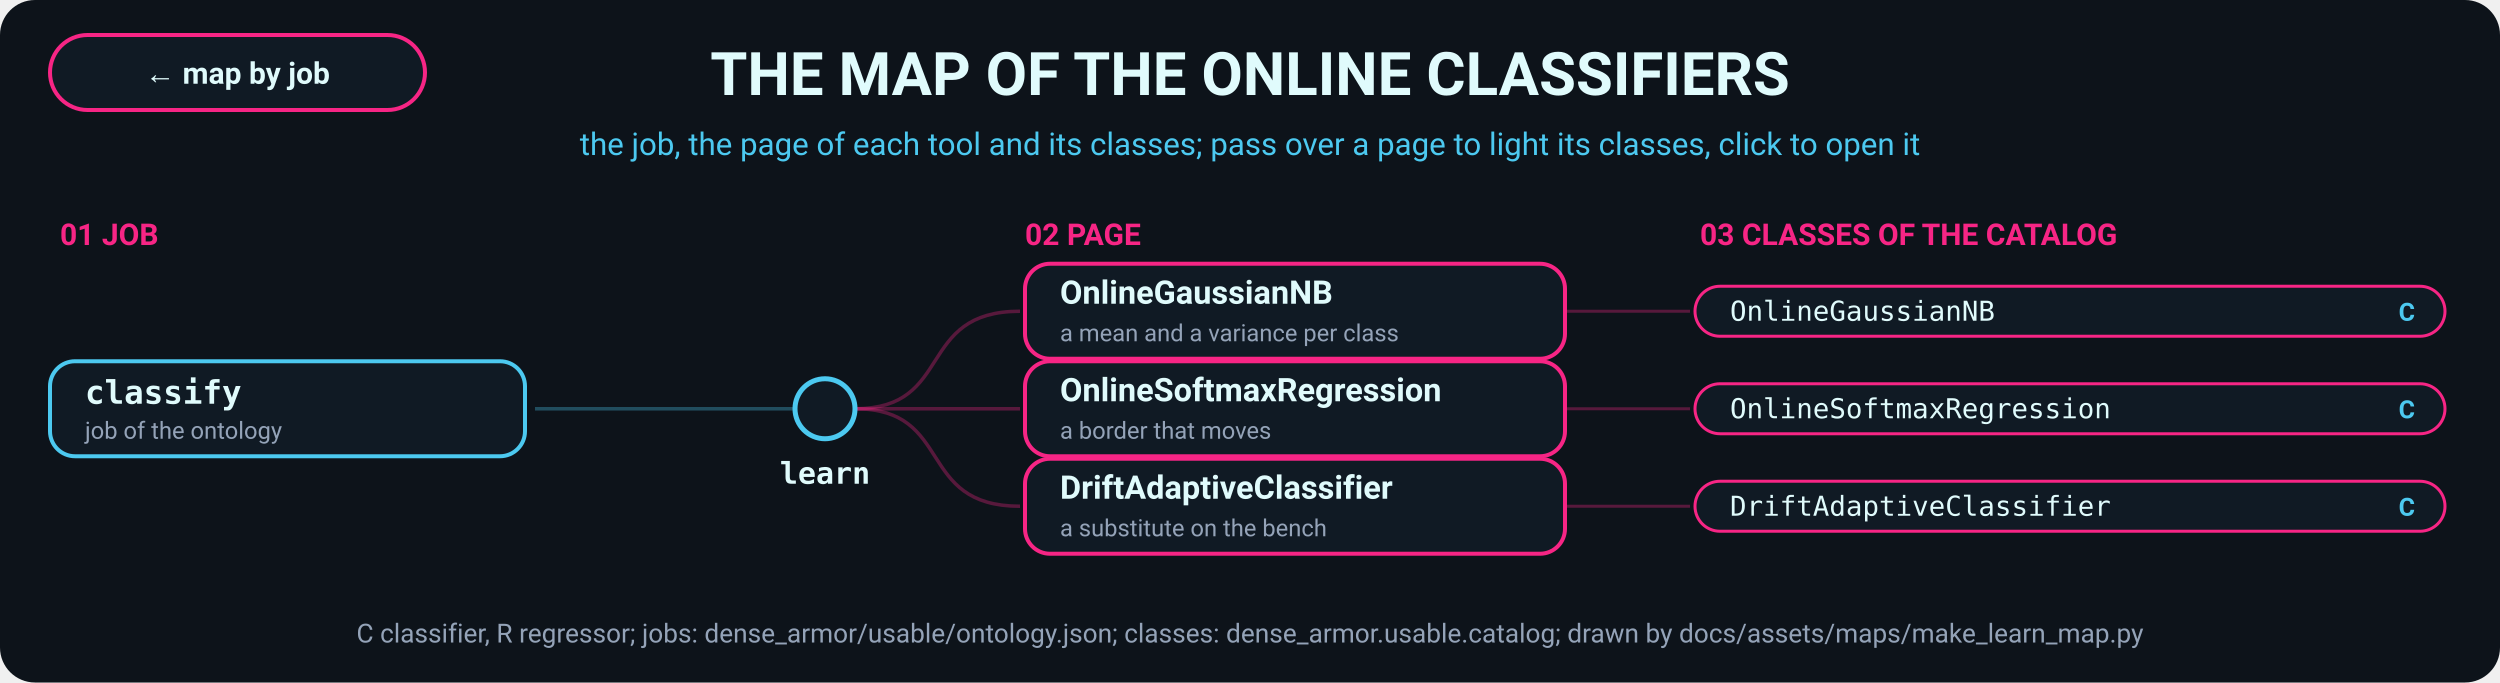
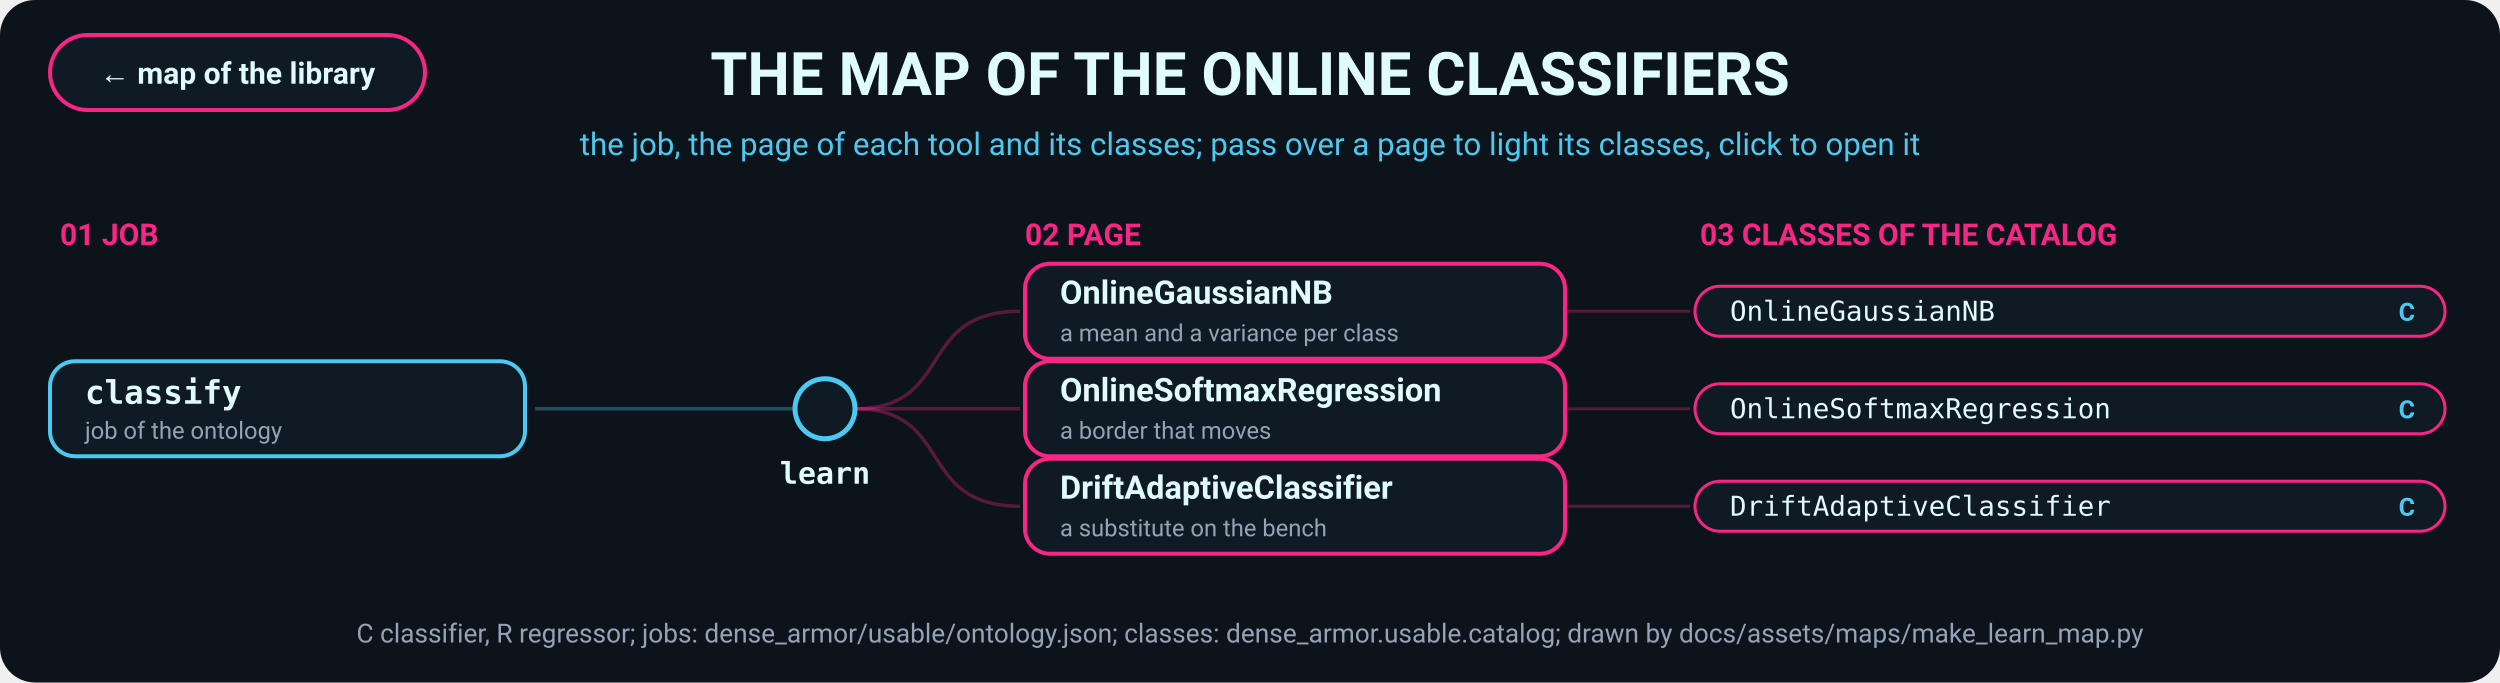
<svg xmlns="http://www.w3.org/2000/svg" viewBox="0 0 1000 273" width="100%" role="img" aria-label="The map of the online classifiers">
  <style>text{font-family:system-ui,-apple-system,'Segoe UI',Roboto,Arial,sans-serif}.m{font-family:ui-monospace,Menlo,Consolas,monospace}.e{opacity:.32;transition:opacity .15s}.net:hover .e{opacity:.06}.net .pg:hover .e{opacity:1;stroke-width:2.2}a:hover .card{fill:#17303f;stroke-width:2.4}a:hover text.dn{fill:#ffffff}.back:hover .card{fill:#17303f}</style>
  <rect width="1000" height="273" fill="#0d131a" rx="14" />
  <text x="500" y="38" fill="#e0fbfc" font-size="24" font-weight="700" text-anchor="middle">THE MAP OF THE ONLINE CLASSIFIERS</text>
  <text x="500" y="62" fill="#4cc9f0" font-size="12.5" text-anchor="middle">the job, the page of each tool and its classes; pass over a page to light its classes, click to open it</text>
-   <a class="back" href="../../#find-a-tool-by-what-you-want-to-do" target="_top">
+   <a class="back" href="../../#the-library-folder-by-folder" target="_top">
    <rect class="card" x="20" y="14" width="150" height="30" rx="15" fill="#101a24" stroke="#f72585" stroke-width="1.6" />
-     <text class="dn" x="95" y="33.5" fill="#e0fbfc" font-size="12" font-weight="700" text-anchor="middle">← map by job</text>
+     <text class="dn" x="95" y="33.5" fill="#e0fbfc" font-size="12" font-weight="700" text-anchor="middle">← map of the library</text>
  </a>
  <text x="24" y="98" fill="#f72585" font-size="12" font-weight="700">01  JOB</text>
  <text x="410" y="98" fill="#f72585" font-size="12" font-weight="700">02  PAGE</text>
  <text x="680" y="98" fill="#f72585" font-size="12" font-weight="700">03  CLASSES OF THE CATALOG</text>
  <g class="net">
    <path class="e" d="M214,163.5 C262,163.5 282,163.5 318,163.5" fill="none" stroke="#4cc9f0" stroke-width="1.4" />
    <g class="pg">
      <path class="e" d="M342,163.5 C382,163.5 366,124.5 408,124.5" fill="none" stroke="#f72585" stroke-width="1.4" />
      <path class="e" d="M626,124.5 C650,124.5 650,124.5 676,124.5" fill="none" stroke="#f72585" stroke-width="1.2" />
    </g>
    <g class="pg">
      <path class="e" d="M342,163.5 C382,163.5 366,163.5 408,163.5" fill="none" stroke="#f72585" stroke-width="1.4" />
      <path class="e" d="M626,163.5 C650,163.5 650,163.5 676,163.5" fill="none" stroke="#f72585" stroke-width="1.2" />
    </g>
    <g class="pg">
      <path class="e" d="M342,163.5 C382,163.5 366,202.5 408,202.5" fill="none" stroke="#f72585" stroke-width="1.4" />
      <path class="e" d="M626,202.5 C650,202.5 650,202.5 676,202.5" fill="none" stroke="#f72585" stroke-width="1.2" />
    </g>
  </g>
-   <a href="../../#find-a-tool-by-what-you-want-to-do" target="_top">
+   <a href="../../#the-library-folder-by-folder" target="_top">
    <rect class="card" x="20" y="144.5" width="190" height="38" rx="10" fill="#101a24" stroke="#4cc9f0" stroke-width="1.6" />
    <text class="dn m" x="34" y="161.5" fill="#e0fbfc" font-size="13" font-weight="700">classify</text>
    <text x="34" y="175.5" fill="#94a3b8" font-size="9.5">job of the ontology</text>
  </a>
  <circle cx="330" cy="163.5" r="12" fill="#101a24" stroke="#4cc9f0" stroke-width="2" />
  <text class="m" x="330" y="193.5" fill="#e0fbfc" font-size="12" font-weight="700" text-anchor="middle">learn</text>
  <a href="../../learn/gaussian_nb/" target="_top">
    <rect class="card" x="410" y="105.5" width="216" height="38" rx="10" fill="#101a24" stroke="#f72585" stroke-width="1.6" />
    <text class="dn" x="424" y="121.5" fill="#e0fbfc" font-size="13" font-weight="700">OnlineGaussianNB</text>
    <text x="424" y="136.5" fill="#94a3b8" font-size="9.5">a mean and a variance per class</text>
  </a>
  <a href="../../learn/gaussian_nb/" target="_top">
    <rect class="card" x="678" y="114.5" width="300" height="20" rx="10" fill="#101a24" stroke="#f72585" stroke-width="1.2" />
    <text class="dn m" x="692" y="128.3" fill="#e0fbfc" font-size="11">OnlineGaussianNB</text>
    <text x="966" y="128.3" fill="#4cc9f0" font-size="10" font-weight="700" text-anchor="end">C</text>
  </a>
  <a href="../../learn/softmax/" target="_top">
    <rect class="card" x="410" y="144.5" width="216" height="38" rx="10" fill="#101a24" stroke="#f72585" stroke-width="1.6" />
    <text class="dn" x="424" y="160.5" fill="#e0fbfc" font-size="13" font-weight="700">OnlineSoftmaxRegression</text>
    <text x="424" y="175.5" fill="#94a3b8" font-size="9.5">a border that moves</text>
  </a>
  <a href="../../learn/softmax/" target="_top">
    <rect class="card" x="678" y="153.5" width="300" height="20" rx="10" fill="#101a24" stroke="#f72585" stroke-width="1.2" />
    <text class="dn m" x="692" y="167.3" fill="#e0fbfc" font-size="11">OnlineSoftmaxRegression</text>
    <text x="966" y="167.3" fill="#4cc9f0" font-size="10" font-weight="700" text-anchor="end">C</text>
  </a>
  <a href="../../learn/drift_adaptive/" target="_top">
    <rect class="card" x="410" y="183.5" width="216" height="38" rx="10" fill="#101a24" stroke="#f72585" stroke-width="1.6" />
    <text class="dn" x="424" y="199.5" fill="#e0fbfc" font-size="13" font-weight="700">DriftAdaptiveClassifier</text>
    <text x="424" y="214.5" fill="#94a3b8" font-size="9.5">a substitute on the bench</text>
  </a>
  <a href="../../learn/drift_adaptive/" target="_top">
    <rect class="card" x="678" y="192.5" width="300" height="20" rx="10" fill="#101a24" stroke="#f72585" stroke-width="1.2" />
    <text class="dn m" x="692" y="206.3" fill="#e0fbfc" font-size="11">DriftAdaptiveClassifier</text>
    <text x="966" y="206.3" fill="#4cc9f0" font-size="10" font-weight="700" text-anchor="end">C</text>
  </a>
  <text x="500" y="257" fill="#94a3b8" font-size="10.5" text-anchor="middle">C classifier, R regressor; jobs: dense_armor/usable/ontology.json; classes: dense_armor.usable.catalog; drawn by docs/assets/maps/make_learn_map.py</text>
</svg>
